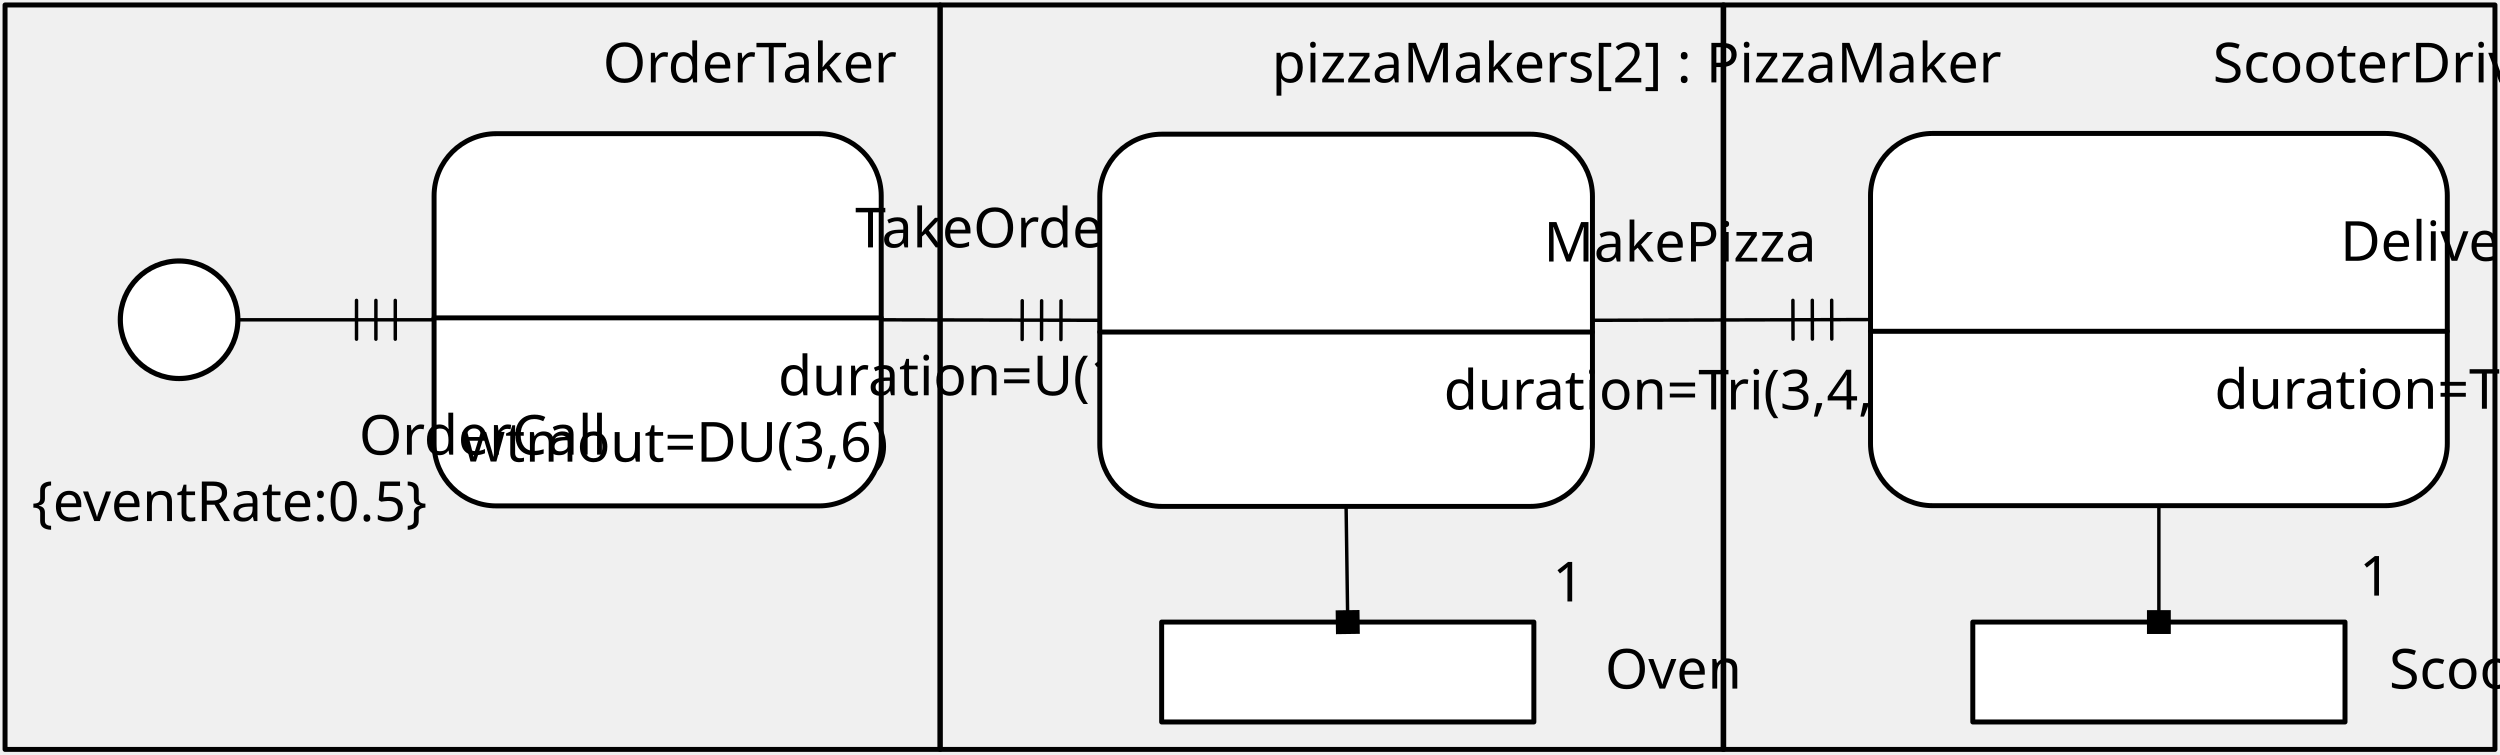
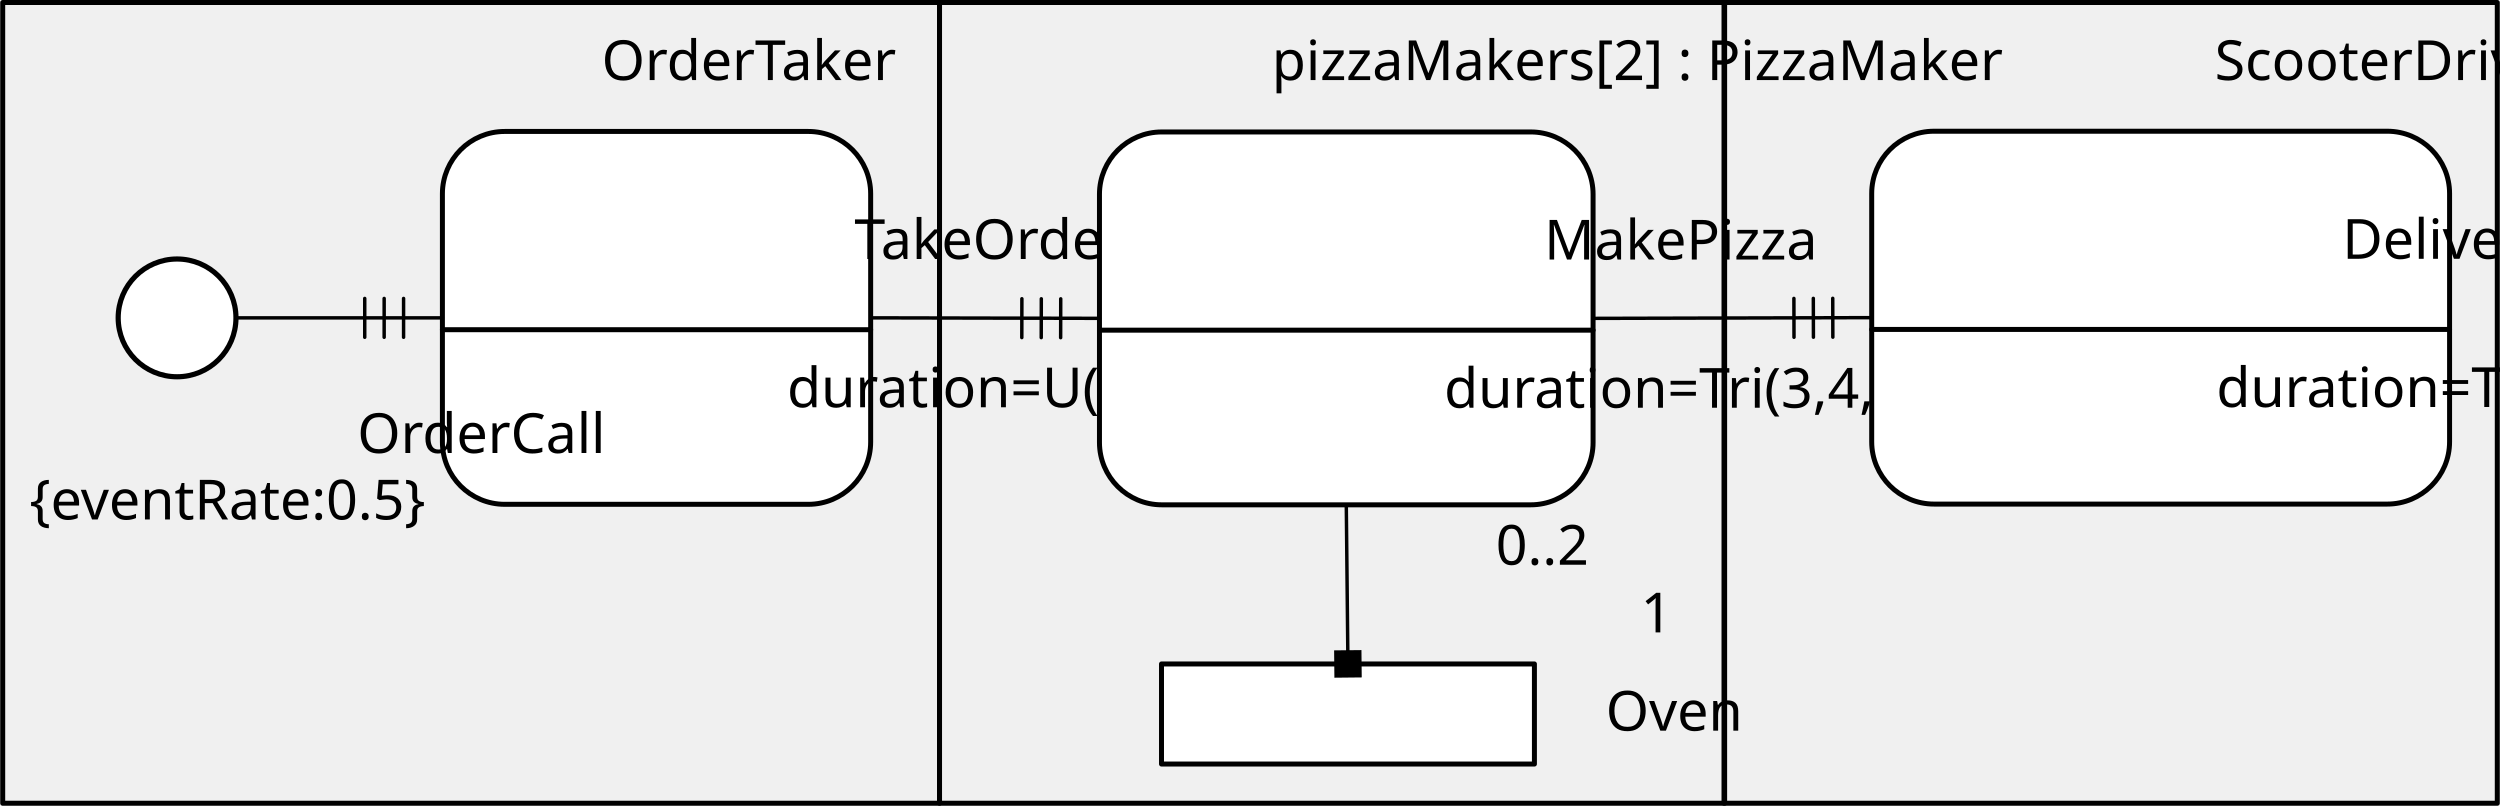
- <svg xmlns="http://www.w3.org/2000/svg" xmlns:ns1="http://schemas.microsoft.com/visio/2003/SVGExtensions/" xmlns:xlink="http://www.w3.org/1999/xlink" width="5.024in" height="1.516in" viewBox="0 0 361.723 109.157" xml:space="preserve" color-interpolation-filters="sRGB" class="st13">
+ <svg xmlns="http://www.w3.org/2000/svg" xmlns:ns1="http://schemas.microsoft.com/visio/2003/SVGExtensions/" xmlns:xlink="http://www.w3.org/1999/xlink" class="st13" width="5.014in" height="1.616in" color-interpolation-filters="sRGB" version="1.1" viewBox="0 0 361 116.37" xml:space="preserve">
  <ns1:documentProperties ns1:langID="1033" ns1:viewMarkup="false" />
  <style type="text/css">
	
		.st1 {fill:none;stroke:#000000;stroke-linecap:round;stroke-linejoin:round;stroke-width:0.72}
		.st2 {fill:#000000;font-family:Calibri;font-size:0.667em}
		.st3 {fill:#ffffff}
		.st4 {stroke:#000000;stroke-linecap:round;stroke-linejoin:round;stroke-width:0.72}
		.st5 {fill:none;stroke:none;stroke-linecap:round;stroke-linejoin:round;stroke-width:0.75}
- 		.st6 {font-size:1em}
- 		.st7 {fill:#ffffff;stroke:#000000;stroke-linecap:round;stroke-linejoin:round;stroke-width:0.75}
- 		.st8 {marker-end:url(#mrkr26-40);stroke:#000000;stroke-linecap:round;stroke-linejoin:round;stroke-width:0.5}
- 		.st9 {fill:#000000;fill-opacity:1;stroke:#000000;stroke-opacity:1;stroke-width:0.134}
+ 		.st6 {fill:#ffffff;stroke:#000000;stroke-linecap:round;stroke-linejoin:round;stroke-width:0.75}
+ 		.st7 {marker-end:url(#mrkr26-39);stroke:#000000;stroke-linecap:round;stroke-linejoin:round;stroke-width:0.5}
+ 		.st8 {fill:#000000;fill-opacity:1;stroke:#000000;stroke-opacity:1;stroke-width:0.134}
+ 		.st9 {font-size:1em}
		.st10 {fill:#ffffff;stroke:#000000;stroke-linecap:round;stroke-linejoin:round;stroke-width:0.72}
- 		.st11 {marker-end:url(#mrkr11-77);stroke:#000000;stroke-linecap:round;stroke-linejoin:round;stroke-width:0.5}
+ 		.st11 {marker-end:url(#mrkr11-76);stroke:#000000;stroke-linecap:round;stroke-linejoin:round;stroke-width:0.5}
		.st12 {fill:#000000;fill-opacity:1;stroke:#000000;stroke-opacity:1;stroke-width:0.217}
		.st13 {fill:none;fill-rule:evenodd;font-size:12px;overflow:visible;stroke-linecap:square;stroke-miterlimit:3}
	
	</style>
  <defs id="Markers">
    <g id="lend26">
-       <path d="M 1.5 -0.75 L 1.5 0.75 M 2.25 -0.75 L 2.25 0.75 M 3 -0.75 L 3 0.75 " style="stroke-linecap:round;stroke-linejoin:round;fill:none" />
-     </g>
-     <marker id="mrkr26-40" class="st9" ns1:arrowType="26" ns1:arrowSize="3" orient="auto" markerUnits="strokeWidth" overflow="visible">
-       <use xlink:href="#lend26" transform="scale(-7.48,-7.48) " />
+       <path d="m1.5-0.75v1.5m0.75-1.5v1.5m0.75-1.5v1.5" fill="none" stroke-linecap="round" stroke-linejoin="round" />
+     </g>
+     <marker id="mrkr26-39" class="st8" overflow="visible" orient="auto" ns1:arrowSize="3" ns1:arrowType="26">
+       <use transform="scale(-7.48)" width="100%" height="100%" xlink:href="#lend26" />
    </marker>
    <g id="lend11">
-       <path d="M 0.75 -0.75 L 0.75 0.75 L -0.75 0.75 L -0.75 -0.75 L 0.75 -0.75 " style="stroke:none" />
-     </g>
-     <marker id="mrkr11-77" class="st12" ns1:arrowType="11" ns1:arrowSize="1" ns1:setback="3.45" refX="-3.45" orient="auto" markerUnits="strokeWidth" overflow="visible">
-       <use xlink:href="#lend11" transform="scale(-4.6,-4.6) " />
+       <path d="m0.75-0.75v1.5h-1.5v-1.5h1.5" />
+     </g>
+     <marker id="mrkr11-76" class="st12" overflow="visible" orient="auto" refX="-3.45" ns1:arrowSize="1" ns1:arrowType="11" ns1:setback="3.45">
+       <use transform="scale(-4.6)" width="100%" height="100%" xlink:href="#lend11" />
    </marker>
  </defs>
-   <g ns1:mID="0" ns1:index="1" ns1:groupContext="foregroundPage">
-     <ns1:pageProperties ns1:drawingScale="0.0393701" ns1:pageScale="0.0393701" ns1:drawingUnits="24" ns1:shadowOffsetX="8.50394" ns1:shadowOffsetY="-8.50394" />
-     <ns1:layer ns1:name="Swimlanes" ns1:index="0" ns1:snap="false" ns1:glue="false" />
-     <g id="shape3-1" ns1:mID="3" ns1:groupContext="shape" ns1:layerMember="0" transform="translate(136.022,-0.72)">
+   <g transform="translate(-.36096 -.36)" ns1:groupContext="foregroundPage" ns1:index="1" ns1:mID="0">
+     <ns1:pageProperties ns1:drawingScale="0.0393701" ns1:drawingUnits="24" ns1:pageScale="0.0393701" ns1:shadowOffsetX="8.50394" ns1:shadowOffsetY="-8.50394" />
+     <ns1:layer ns1:glue="false" ns1:index="0" ns1:name="Swimlanes" ns1:snap="false" />
+     <g transform="translate(136.02 -.72)" ns1:groupContext="shape" ns1:layerMember="0" ns1:mID="3">
      <ns1:userDefs>
        <ns1:ud ns1:nameU="UMLShapeType" ns1:val="VT0(63):26" />
        <ns1:ud ns1:nameU="UMLObjectGUID" ns1:val="VT4({F481E636-ED32-4112-9327-808CCAB3C443})" />
        <ns1:ud ns1:nameU="UMLError" ns1:val="VT0(0):26" />
        <ns1:ud ns1:nameU="UMLPresOption1" ns1:val="VT0(1):26" />
        <ns1:ud ns1:nameU="UMLVersion" ns1:val="VT0(2):26" />
        <ns1:ud ns1:nameU="visDescription" ns1:val="VT4(Represents a partition for organizing responsibility for activities.)" />
        <ns1:ud ns1:nameU="visVersion" ns1:val="VT0(14):26" />
      </ns1:userDefs>
      <ns1:textBlock ns1:margins="rect(4,4,4,4)" ns1:tabSpace="42.5197" ns1:verticalAlign="0" />
-       <ns1:textRect cx="56.693" cy="55.298" width="113.39" height="107.717" />
-       <rect x="0" y="1.44" width="113.386" height="107.717" class="st1" />
-       <text x="10.53" y="12.64" class="st2" ns1:langID="1031">
+       <ns1:textRect width="113.39" height="115.654" cx="56.693" cy="59.267" />
+       <rect class="st1" y="1.44" width="113.39" height="115.65" />
+       <text class="st2" x="10.53" y="12.64" ns1:langID="1031">
        <ns1:paragraph ns1:horizAlign="1" />
        <ns1:tabList />pizzaMakers[2] : PizzaMaker</text>
    </g>
-     <g id="shape4-4" ns1:mID="4" ns1:groupContext="shape" ns1:layerMember="0" transform="translate(0.72,-0.72)">
+     <g transform="translate(.72 -.72)" ns1:groupContext="shape" ns1:layerMember="0" ns1:mID="4">
      <ns1:userDefs>
        <ns1:ud ns1:nameU="UMLShapeType" ns1:val="VT0(63):26" />
        <ns1:ud ns1:nameU="UMLObjectGUID" ns1:val="VT4({686CBD4A-3506-41F5-B9FE-E464B84A45E4})" />
        <ns1:ud ns1:nameU="UMLError" ns1:val="VT0(0):26" />
        <ns1:ud ns1:nameU="UMLPresOption1" ns1:val="VT0(1):26" />
        <ns1:ud ns1:nameU="UMLVersion" ns1:val="VT0(2):26" />
        <ns1:ud ns1:nameU="visDescription" ns1:val="VT4(Represents a partition for organizing responsibility for activities.)" />
        <ns1:ud ns1:nameU="visVersion" ns1:val="VT0(14):26" />
      </ns1:userDefs>
      <ns1:textBlock ns1:margins="rect(4,4,4,4)" ns1:tabSpace="42.5197" ns1:verticalAlign="0" />
-       <ns1:textRect cx="67.651" cy="55.298" width="135.31" height="107.717" />
-       <rect x="0" y="1.44" width="135.302" height="107.717" class="st1" />
-       <text x="49.05" y="12.64" class="st2" ns1:langID="1031">
+       <ns1:textRect width="135.31" height="115.654" cx="67.651" cy="59.267" />
+       <rect class="st1" y="1.44" width="135.3" height="115.65" />
+       <text class="st2" x="49.05" y="12.64" ns1:langID="1031">
        <ns1:paragraph ns1:horizAlign="1" />
        <ns1:tabList />OrderTaker</text>
    </g>
-     <g id="shape2-7" ns1:mID="2" ns1:groupContext="shape" ns1:layerMember="0" transform="translate(249.318,-0.72)">
+     <g transform="translate(249.32 -.72)" ns1:groupContext="shape" ns1:layerMember="0" ns1:mID="2">
      <ns1:userDefs>
        <ns1:ud ns1:nameU="UMLShapeType" ns1:val="VT0(63):26" />
        <ns1:ud ns1:nameU="UMLObjectGUID" ns1:val="VT4({17342636-C9B0-45F3-8162-B8EA2FC230AC})" />
        <ns1:ud ns1:nameU="UMLError" ns1:val="VT0(0):26" />
        <ns1:ud ns1:nameU="UMLPresOption1" ns1:val="VT0(1):26" />
        <ns1:ud ns1:nameU="UMLVersion" ns1:val="VT0(2):26" />
        <ns1:ud ns1:nameU="visDescription" ns1:val="VT4(Represents a partition for organizing responsibility for activities.)" />
        <ns1:ud ns1:nameU="visVersion" ns1:val="VT0(14):26" />
      </ns1:userDefs>
      <ns1:textBlock ns1:margins="rect(4,4,4,4)" ns1:tabSpace="42.5197" ns1:verticalAlign="0" />
-       <ns1:textRect cx="55.843" cy="55.298" width="111.69" height="107.717" />
-       <rect x="0" y="1.44" width="111.685" height="107.717" class="st1" />
-       <text x="33.41" y="12.64" class="st2" ns1:langID="1031">
+       <ns1:textRect width="111.69" height="115.654" cx="55.843" cy="59.267" />
+       <rect class="st1" y="1.44" width="111.68" height="115.65" />
+       <text class="st2" x="33.41" y="12.64" ns1:langID="1031">
        <ns1:paragraph ns1:horizAlign="1" />
        <ns1:tabList />ScooterDriver</text>
    </g>
-     <g id="group5-10" transform="translate(62.8002,-35.9572)" ns1:mID="5" ns1:groupContext="group">
+     <g transform="translate(64.224 -43.894)" ns1:groupContext="group" ns1:mID="5">
      <ns1:userDefs>
        <ns1:ud ns1:nameU="UMLShapeType" ns1:val="VT0(40):26" />
        <ns1:ud ns1:nameU="UMLObjectGUID" ns1:val="VT4({2B6B081B-0417-4743-88B0-B5D95A222402})" />
        <ns1:ud ns1:nameU="UMLError" ns1:val="VT0(0):26" />
        <ns1:ud ns1:nameU="UMLPresOption1" ns1:val="VT0(1):26" />
        <ns1:ud ns1:nameU="UMLSuppressOption" ns1:val="VT0(0):26" />
        <ns1:ud ns1:nameU="UMLVersion" ns1:val="VT0(2):26" />
        <ns1:ud ns1:nameU="UMLAutoLockTextEdit" ns1:val="VT0(1):26" />
        <ns1:ud ns1:nameU="visDescription" ns1:val="VT4(Represents a condition during which an object satisfies some condition, performs an action or waits for an event.)" />
        <ns1:ud ns1:nameU="visVersion" ns1:val="VT0(14):26" />
      </ns1:userDefs>
-       <g id="shape6-11" ns1:mID="6" ns1:groupContext="shape">
-         <path d="M9 109.16 L55.7 109.16 A9 9 -180 0 0 64.7 100.16 L64.7 64.3 A9 9 -180 0 0 55.7 55.3 L9 55.3 A9 9 -180 0         0 0 64.3 L0 100.16 A9 9 -180 0 0 9 109.16 Z" class="st3" />
-         <path d="M9 109.16 L55.7 109.16 A9 9 -180 0 0 64.7 100.16 L64.7 64.3 A9 9 -180 0 0 55.7 55.3 L9 55.3 A9 9 -180 0         0 0 64.3 L0 100.16 A9 9 -180 0 0 9 109.16" class="st4" />
-         <path d="M0 81.95 L64.7 81.95" class="st4" />
-       </g>
-       <g id="shape7-15" ns1:mID="7" ns1:groupContext="shape">
+       <g ns1:groupContext="shape" ns1:mID="6">
+         <path class="st3" d="m9 117.09h43.85a9 9-180 0 0 9-9v-35.85a9 9-180 0 0-9-9h-43.85a9 9-180 0 0-9 9v35.85a9 9-180 0 0 9 9z" />
+         <path class="st4" d="m9 117.09h43.85a9 9-180 0 0 9-9v-35.85a9 9-180 0 0-9-9h-43.85a9 9-180 0 0-9 9v35.85a9 9-180 0 0 9 9" />
+         <path class="st4" d="m0 91.87h61.85" />
+       </g>
+       <g ns1:groupContext="shape" ns1:mID="7">
        <ns1:textBlock ns1:margins="rect(4,4,4,4)" ns1:tabSpace="42.5197" ns1:verticalAlign="0" />
-         <ns1:textRect cx="32.349" cy="95.555" width="64.7" height="27.203" />
-         <rect x="0" y="81.953" width="64.699" height="27.203" class="st5" />
-         <text x="4" y="93.15" class="st2" ns1:langID="1031">
+         <ns1:textRect width="61.86" height="25.228" cx="30.926" cy="104.479" />
+         <rect class="st5" y="91.865" width="61.851" height="25.228" />
+         <text class="st2" x="4" y="103.07" ns1:langID="1031">
          <ns1:paragraph />
-           <ns1:tabList />duration=U(1,4)<ns1:newlineChar />
-           <tspan x="4" dy="1.2em" class="st6">wtmout</tspan>=DU(3,6)</text>
-       </g>
-       <g id="shape8-19" ns1:mID="8" ns1:groupContext="shape" transform="translate(5.34941,-27.2035)">
+           <ns1:tabList />duration=U(1,4)</text>
+       </g>
+       <g transform="translate(3.9257 -25.228)" ns1:groupContext="shape" ns1:mID="8">
        <ns1:textBlock ns1:margins="rect(4,4,4,4)" ns1:tabSpace="42.5197" />
-         <ns1:textRect cx="27" cy="96.556" width="54" height="25.2" />
-         <rect x="0" y="83.957" width="54" height="25.2" class="st5" />
-         <text x="9.8" y="98.96" class="st2" ns1:langID="1031">
+         <ns1:textRect width="54" height="25.2" cx="27" cy="104.494" />
+         <rect class="st5" y="91.894" width="54" height="25.2" />
+         <text class="st2" x="9.8" y="106.89" ns1:langID="1031">
          <ns1:paragraph ns1:horizAlign="1" />
          <ns1:tabList />TakeOrder</text>
      </g>
    </g>
-     <g id="shape9-22" ns1:mID="9" ns1:groupContext="shape" transform="translate(17.3984,-54.3824)">
+     <g transform="translate(17.398 -62.319)" ns1:groupContext="shape" ns1:mID="9">
      <ns1:userDefs>
        <ns1:ud ns1:nameU="UMLShapeType" ns1:val="VT0(42):26" />
        <ns1:ud ns1:nameU="UMLObjectGUID" ns1:val="VT4({548F7A68-F2D3-4E95-8C4F-9F5B9D773DDE})" />
        <ns1:ud ns1:nameU="UMLError" ns1:val="VT0(0):26" />
        <ns1:ud ns1:nameU="UMLPresOptions" ns1:val="VT0(3):26" />
        <ns1:ud ns1:nameU="UMLVersion" ns1:val="VT0(2):26" />
        <ns1:ud ns1:nameU="visDescription" ns1:val="VT4(Represents the point at which a newly created object starts. )" />
        <ns1:ud ns1:nameU="visVersion" ns1:val="VT0(14):26" />
      </ns1:userDefs>
-       <path d="M0 100.65 A8.504 8.504 0 1 1 17.01 100.65 A8.504 8.504 0 0 1 0 100.65 Z" class="st7" />
-     </g>
-     <g id="group10-24" transform="translate(159.124,-35.8849)" ns1:mID="10" ns1:groupContext="group">
+       <path class="st6" d="m0 108.59a8.505 8.505 0 1 1 17.01 0 8.505 8.505 0 0 1-17.01 0z" />
+     </g>
+     <g transform="translate(159.12 -43.822)" ns1:groupContext="group" ns1:mID="10">
      <ns1:userDefs>
        <ns1:ud ns1:nameU="UMLShapeType" ns1:val="VT0(40):26" />
        <ns1:ud ns1:nameU="UMLObjectGUID" ns1:val="VT4({308F1E8D-3997-47F8-A0DF-D0E2A3BF0021})" />
        <ns1:ud ns1:nameU="UMLError" ns1:val="VT0(0):26" />
        <ns1:ud ns1:nameU="UMLPresOption1" ns1:val="VT0(1):26" />
        <ns1:ud ns1:nameU="UMLSuppressOption" ns1:val="VT0(0):26" />
        <ns1:ud ns1:nameU="UMLVersion" ns1:val="VT0(2):26" />
        <ns1:ud ns1:nameU="UMLAutoLockTextEdit" ns1:val="VT0(1):26" />
        <ns1:ud ns1:nameU="visDescription" ns1:val="VT4(Represents a condition during which an object satisfies some condition, performs an action or waits for an event.)" />
        <ns1:ud ns1:nameU="visVersion" ns1:val="VT0(14):26" />
      </ns1:userDefs>
-       <g id="shape11-25" ns1:mID="11" ns1:groupContext="shape">
-         <path d="M9 109.16 L62.29 109.16 A9 9 -180 0 0 71.29 100.16 L71.29 64.3 A9 9 -180 0 0 62.29 55.3 L9 55.3 A9 9 -180         0 0 0 64.3 L0 100.16 A9 9 -180 0 0 9 109.16 Z" class="st3" />
-         <path d="M9 109.16 L62.29 109.16 A9 9 -180 0 0 71.29 100.16 L71.29 64.3 A9 9 -180 0 0 62.29 55.3 L9 55.3 A9 9 -180         0 0 0 64.3 L0 100.16 A9 9 -180 0 0 9 109.16" class="st4" />
-         <path d="M0 83.93 L71.29 83.93" class="st4" />
-       </g>
-       <g id="shape12-29" ns1:mID="12" ns1:groupContext="shape">
+       <g ns1:groupContext="shape" ns1:mID="11">
+         <path class="st3" d="m9 117.09h53.29a9 9-180 0 0 9-9v-35.85a9 9-180 0 0-9-9h-53.29a9 9-180 0 0-9 9v35.85a9 9-180 0 0 9 9z" />
+         <path class="st4" d="m9 117.09h53.29a9 9-180 0 0 9-9v-35.85a9 9-180 0 0-9-9h-53.29a9 9-180 0 0-9 9v35.85a9 9-180 0 0 9 9" />
+         <path class="st4" d="m0 91.87h71.29" />
+       </g>
+       <g ns1:groupContext="shape" ns1:mID="12">
        <ns1:textBlock ns1:margins="rect(4,4,4,4)" ns1:tabSpace="42.5197" ns1:verticalAlign="0" />
-         <ns1:textRect cx="35.647" cy="96.542" width="71.3" height="25.228" />
-         <rect x="0" y="83.928" width="71.293" height="25.228" class="st5" />
-         <text x="4" y="95.13" class="st2" ns1:langID="1031">
+         <ns1:textRect width="71.3" height="25.228" cx="35.647" cy="104.479" />
+         <rect class="st5" y="91.865" width="71.293" height="25.228" />
+         <text class="st2" x="4" y="103.07" ns1:langID="1031">
          <ns1:paragraph />
          <ns1:tabList />duration=Tri(3,4,6)</text>
      </g>
-       <g id="shape13-32" ns1:mID="13" ns1:groupContext="shape" transform="translate(8.64654,-25.2283)">
+       <g transform="translate(8.6465 -25.228)" ns1:groupContext="shape" ns1:mID="13">
        <ns1:textBlock ns1:margins="rect(4,4,4,4)" ns1:tabSpace="42.5197" />
-         <ns1:textRect cx="27" cy="96.556" width="54" height="25.2" />
-         <rect x="0" y="83.957" width="54" height="25.2" class="st5" />
-         <text x="9.8" y="98.96" class="st2" ns1:langID="1031">
+         <ns1:textRect width="54" height="25.2" cx="27" cy="104.494" />
+         <rect class="st5" y="91.894" width="54" height="25.2" />
+         <text class="st2" x="9.8" y="106.89" ns1:langID="1031">
          <ns1:paragraph ns1:horizAlign="1" />
          <ns1:tabList />MakePizza</text>
      </g>
    </g>
-     <g id="shape14-35" ns1:mID="14" ns1:groupContext="shape" transform="translate(127.749,-62.8861) rotate(0.131041)">
-       <path d="M0 109.16 L31.62 109.16" class="st8" />
-     </g>
-     <g id="group15-41" transform="translate(270.649,-35.9911)" ns1:mID="15" ns1:groupContext="group">
+     <g transform="rotate(.1254 32424 57688)" ns1:groupContext="shape" ns1:mID="14">
+       <path class="st7" d="m0 117.09h33.05" />
+     </g>
+     <g transform="translate(270.65 -43.928)" ns1:groupContext="group" ns1:mID="15">
      <ns1:userDefs>
        <ns1:ud ns1:nameU="UMLShapeType" ns1:val="VT0(40):26" />
        <ns1:ud ns1:nameU="UMLObjectGUID" ns1:val="VT4({EC4F8FD2-CEE3-4168-853B-167E7DC196B0})" />
        <ns1:ud ns1:nameU="UMLError" ns1:val="VT0(0):26" />
        <ns1:ud ns1:nameU="UMLPresOption1" ns1:val="VT0(1):26" />
        <ns1:ud ns1:nameU="UMLSuppressOption" ns1:val="VT0(0):26" />
        <ns1:ud ns1:nameU="UMLVersion" ns1:val="VT0(2):26" />
        <ns1:ud ns1:nameU="UMLAutoLockTextEdit" ns1:val="VT0(1):26" />
        <ns1:ud ns1:nameU="visDescription" ns1:val="VT4(Represents a condition during which an object satisfies some condition, performs an action or waits for an event.)" />
        <ns1:ud ns1:nameU="visVersion" ns1:val="VT0(14):26" />
      </ns1:userDefs>
-       <g id="shape16-42" ns1:mID="16" ns1:groupContext="shape">
-         <path d="M9 109.16 L74.46 109.16 A9 9 -180 0 0 83.46 100.16 L83.46 64.3 A9 9 -180 0 0 74.46 55.3 L9 55.3 A9 9 -180         0 0 0 64.3 L0 100.16 A9 9 -180 0 0 9 109.16 Z" class="st3" />
-         <path d="M9 109.16 L74.46 109.16 A9 9 -180 0 0 83.46 100.16 L83.46 64.3 A9 9 -180 0 0 74.46 55.3 L9 55.3 A9 9 -180         0 0 0 64.3 L0 100.16 A9 9 -180 0 0 9 109.16" class="st4" />
-         <path d="M0 83.93 L83.46 83.93" class="st4" />
-       </g>
-       <g id="shape17-46" ns1:mID="17" ns1:groupContext="shape">
+       <g ns1:groupContext="shape" ns1:mID="16">
+         <path class="st3" d="m9 117.09h65.46a9 9-180 0 0 9-9v-35.85a9 9-180 0 0-9-9h-65.46a9 9-180 0 0-9 9v35.85a9 9-180 0 0 9 9z" />
+         <path class="st4" d="m9 117.09h65.46a9 9-180 0 0 9-9v-35.85a9 9-180 0 0-9-9h-65.46a9 9-180 0 0-9 9v35.85a9 9-180 0 0 9 9" />
+         <path class="st4" d="m0 91.87h83.46" />
+       </g>
+       <g ns1:groupContext="shape" ns1:mID="17">
        <ns1:textBlock ns1:margins="rect(4,4,4,4)" ns1:tabSpace="42.5197" ns1:verticalAlign="0" />
-         <ns1:textRect cx="41.729" cy="96.542" width="83.46" height="25.228" />
-         <rect x="0" y="83.928" width="83.457" height="25.228" class="st5" />
-         <text x="4" y="95.13" class="st2" ns1:langID="1031">
+         <ns1:textRect width="83.46" height="25.228" cx="41.729" cy="104.479" />
+         <rect class="st5" y="91.865" width="83.457" height="25.228" />
+         <text class="st2" x="4" y="103.07" ns1:langID="1031">
          <ns1:paragraph />
          <ns1:tabList />duration=Tri(10,15,30)</text>
      </g>
-       <g id="shape18-49" ns1:mID="18" ns1:groupContext="shape" transform="translate(14.7287,-25.2283)">
+       <g transform="translate(14.729 -25.228)" ns1:groupContext="shape" ns1:mID="18">
        <ns1:textBlock ns1:margins="rect(4,4,4,4)" ns1:tabSpace="42.5197" />
-         <ns1:textRect cx="27" cy="96.556" width="54" height="25.2" />
-         <rect x="0" y="83.957" width="54" height="25.2" class="st5" />
-         <text x="7.46" y="98.96" class="st2" ns1:langID="1031">
+         <ns1:textRect width="54" height="25.2" cx="27" cy="104.494" />
+         <rect class="st5" y="91.894" width="54" height="25.2" />
+         <text class="st2" x="7.46" y="106.89" ns1:langID="1031">
          <ns1:paragraph ns1:horizAlign="1" />
          <ns1:tabList />DeliverPizza</text>
      </g>
    </g>
-     <g id="shape19-52" ns1:mID="19" ns1:groupContext="shape" transform="translate(2.38044,-35.3027)">
+     <g transform="translate(2.3804 -43.24)" ns1:groupContext="shape" ns1:mID="19">
      <ns1:textBlock ns1:margins="rect(0,0,0,0)" ns1:tabSpace="42.5197" />
-       <ns1:textRect cx="27.516" cy="103.487" width="55.04" height="11.339" />
-       <rect x="0" y="97.818" width="55.032" height="11.339" class="st5" />
-       <text x="12.1" y="101.09" class="st2" ns1:langID="1031">
+       <ns1:textRect width="55.04" height="11.339" cx="27.516" cy="111.424" />
+       <rect class="st5" y="105.76" width="55.033" height="11.339" />
+       <text class="st2" x="12.1" y="109.02" ns1:langID="1031">
        <ns1:paragraph ns1:horizAlign="1" />
        <ns1:tabList />OrderCall<ns1:newlineChar />
-         <tspan x="2.22" dy="1.2em" class="st6">{</tspan>eventRate:0.5}</text>
-     </g>
-     <g id="shape20-56" ns1:mID="20" ns1:groupContext="shape" transform="translate(34.4063,-62.8864)">
-       <path d="M0 109.16 L28.39 109.16" class="st8" />
-     </g>
-     <g id="shape21-61" ns1:mID="21" ns1:groupContext="shape" transform="translate(230.129,-62.8137) rotate(-0.151234)">
-       <path d="M0 109.16 L40.23 109.16" class="st8" />
-     </g>
-     <g id="group25-66" transform="translate(168.077,-4.6885)" ns1:mID="25" ns1:groupContext="group">
+         <tspan class="st9" x="2.22" dy="1.2em">{</tspan>eventRate:0.5}</text>
+     </g>
+     <g transform="translate(34.406 -70.823)" ns1:groupContext="shape" ns1:mID="20">
+       <path class="st7" d="m0 117.09h29.82" />
+     </g>
+     <g transform="rotate(-.15123 -26689 -87213)" ns1:groupContext="shape" ns1:mID="21">
+       <path class="st7" d="m0 117.09h40.23" />
+     </g>
+     <g transform="translate(168.08 -6.3893)" ns1:groupContext="group" ns1:mID="25">
      <ns1:userDefs>
        <ns1:ud ns1:nameU="UMLSuppressOption" ns1:val="VT0(4):26" />
        <ns1:ud ns1:nameU="UMLVersion" ns1:val="VT0(2):26" />
        <ns1:ud ns1:nameU="UMLAutoLockTextEdit" ns1:val="VT0(1):26" />
        <ns1:ud ns1:nameU="UMLShapeType" ns1:val="VT0(51):26" />
        <ns1:ud ns1:nameU="UMLObjectGUID" ns1:val="VT4({E01CE4BF-1051-4C16-A9A7-CEB82C632170})" />
        <ns1:ud ns1:nameU="UMLError" ns1:val="VT0(0):26" />
        <ns1:ud ns1:nameU="UMLPresOption1" ns1:val="VT0(19):26" />
        <ns1:ud ns1:nameU="UMLPresOption2" ns1:val="VT0(1024):26" />
        <ns1:ud ns1:nameU="DefaultWidth" ns1:val="VT0(0.74803149606299):24" />
        <ns1:ud ns1:nameU="EnsureWidthOK" ns1:val="VT0(0.75):0" />
        <ns1:ud ns1:nameU="visDescription" ns1:val="VT4(Represents an instance of a class.)" />
        <ns1:ud ns1:nameU="visVersion" ns1:val="VT0(14):26" />
      </ns1:userDefs>
-       <g id="shape26-67" ns1:mID="26" ns1:groupContext="shape">
+       <g ns1:groupContext="shape" ns1:mID="26">
				</g>
-       <g id="shape27-69" ns1:mID="27" ns1:groupContext="shape">
+       <g ns1:groupContext="shape" ns1:mID="27">
        <ns1:userDefs>
          <ns1:ud ns1:nameU="HeightRatio" ns1:val="VT0(1):24" />
        </ns1:userDefs>
        <ns1:textBlock ns1:margins="rect(1,1,1,1)" ns1:tabSpace="42.5197" />
-         <ns1:textRect cx="26.929" cy="101.928" width="53.86" height="14.457" />
-         <rect x="0" y="94.7" width="53.858" height="14.457" class="st10" />
-         <text x="18.38" y="104.33" class="st2" ns1:langID="1031">
+         <ns1:textRect width="53.86" height="14.457" cx="26.929" cy="109.865" />
+         <rect class="st10" y="102.64" width="53.858" height="14.457" />
+         <text class="st2" x="18.38" y="112.27" ns1:langID="1031">
          <ns1:paragraph ns1:horizAlign="1" />
          <ns1:tabList />Oven</text>
      </g>
    </g>
-     <g id="shape28-72" ns1:mID="28" ns1:groupContext="shape" transform="translate(303.916,71.7314) rotate(89.1915)">
-       <path d="M0 109.16 L15.02 109.16" class="st11" />
-     </g>
-     <g id="shape29-78" ns1:mID="29" ns1:groupContext="shape" transform="translate(183.668,-18.8617)">
+     <g transform="rotate(89.411 119.52 193.57)" ns1:groupContext="shape" ns1:mID="28">
+       <path class="st11" d="m0 117.09h21.25" />
+     </g>
+     <g transform="translate(196.31 -22.122)" ns1:groupContext="shape" ns1:mID="29">
      <ns1:textBlock ns1:margins="rect(0,0,0,0)" ns1:tabSpace="42.5197" />
-       <ns1:textRect cx="5.542" cy="103.487" width="11.09" height="11.339" />
-       <rect x="0" y="97.818" width="11.084" height="11.339" class="st5" />
-       <text x="3.51" y="105.89" class="st2" ns1:langID="1031">
+       <ns1:textRect width="11.09" height="11.339" cx="5.542" cy="111.424" />
+       <rect class="st5" y="105.76" width="11.084" height="11.339" />
+       <text class="st2" x="3.51" y="113.82" ns1:langID="1031">
        <ns1:paragraph ns1:horizAlign="1" />
        <ns1:tabList />1</text>
    </g>
-     <g id="group30-81" transform="translate(285.448,-4.6885)" ns1:mID="30" ns1:groupContext="group">
-       <ns1:userDefs>
-         <ns1:ud ns1:nameU="UMLSuppressOption" ns1:val="VT0(4):26" />
-         <ns1:ud ns1:nameU="UMLVersion" ns1:val="VT0(2):26" />
-         <ns1:ud ns1:nameU="UMLAutoLockTextEdit" ns1:val="VT0(1):26" />
-         <ns1:ud ns1:nameU="UMLShapeType" ns1:val="VT0(51):26" />
-         <ns1:ud ns1:nameU="UMLObjectGUID" ns1:val="VT4({A110428F-F8C5-442C-AA36-4E54A8643D41})" />
-         <ns1:ud ns1:nameU="UMLError" ns1:val="VT0(0):26" />
-         <ns1:ud ns1:nameU="UMLPresOption1" ns1:val="VT0(19):26" />
-         <ns1:ud ns1:nameU="UMLPresOption2" ns1:val="VT0(1024):26" />
-         <ns1:ud ns1:nameU="DefaultWidth" ns1:val="VT0(0.74803149606299):24" />
-         <ns1:ud ns1:nameU="EnsureWidthOK" ns1:val="VT0(0.75):0" />
-         <ns1:ud ns1:nameU="visDescription" ns1:val="VT4(Represents an instance of a class.)" />
-         <ns1:ud ns1:nameU="visVersion" ns1:val="VT0(14):26" />
-       </ns1:userDefs>
-       <g id="shape31-82" ns1:mID="31" ns1:groupContext="shape">
- 				</g>
-       <g id="shape32-84" ns1:mID="32" ns1:groupContext="shape">
-         <ns1:userDefs>
-           <ns1:ud ns1:nameU="HeightRatio" ns1:val="VT0(1):24" />
-         </ns1:userDefs>
-         <ns1:textBlock ns1:margins="rect(1,1,1,1)" ns1:tabSpace="42.5197" />
-         <ns1:textRect cx="26.929" cy="101.928" width="53.86" height="14.457" />
-         <rect x="0" y="94.7" width="53.858" height="14.457" class="st10" />
-         <text x="14.46" y="104.33" class="st2" ns1:langID="1031">
-           <ns1:paragraph ns1:horizAlign="1" />
-           <ns1:tabList />Scooter</text>
-       </g>
-     </g>
-     <g id="shape33-87" ns1:mID="33" ns1:groupContext="shape" transform="translate(421.534,73.1654) rotate(90)">
-       <path d="M0 109.16 L15.12 109.16" class="st11" />
-     </g>
-     <g id="shape34-92" ns1:mID="34" ns1:groupContext="shape" transform="translate(300.412,-19.7121)">
+     <g transform="translate(177.5 -31.901)" ns1:groupContext="shape" ns1:mID="34">
      <ns1:textBlock ns1:margins="rect(0,0,0,0)" ns1:tabSpace="42.5197" />
-       <ns1:textRect cx="5.542" cy="103.487" width="11.09" height="11.339" />
-       <rect x="0" y="97.818" width="11.084" height="11.339" class="st5" />
-       <text x="3.51" y="105.89" class="st2" ns1:langID="1031">
-         <ns1:paragraph ns1:horizAlign="1" />
-         <ns1:tabList />1</text>
+       <ns1:textRect width="14.96" height="11.339" cx="7.477" cy="111.424" />
+       <rect class="st5" y="105.76" width="14.953" height="11.339" />
+       <text class="st2" x="1.4" y="113.82" ns1:langID="1031">
+         <ns1:paragraph ns1:horizAlign="1" />
+         <ns1:tabList />0..2</text>
    </g>
  </g>
</svg>
